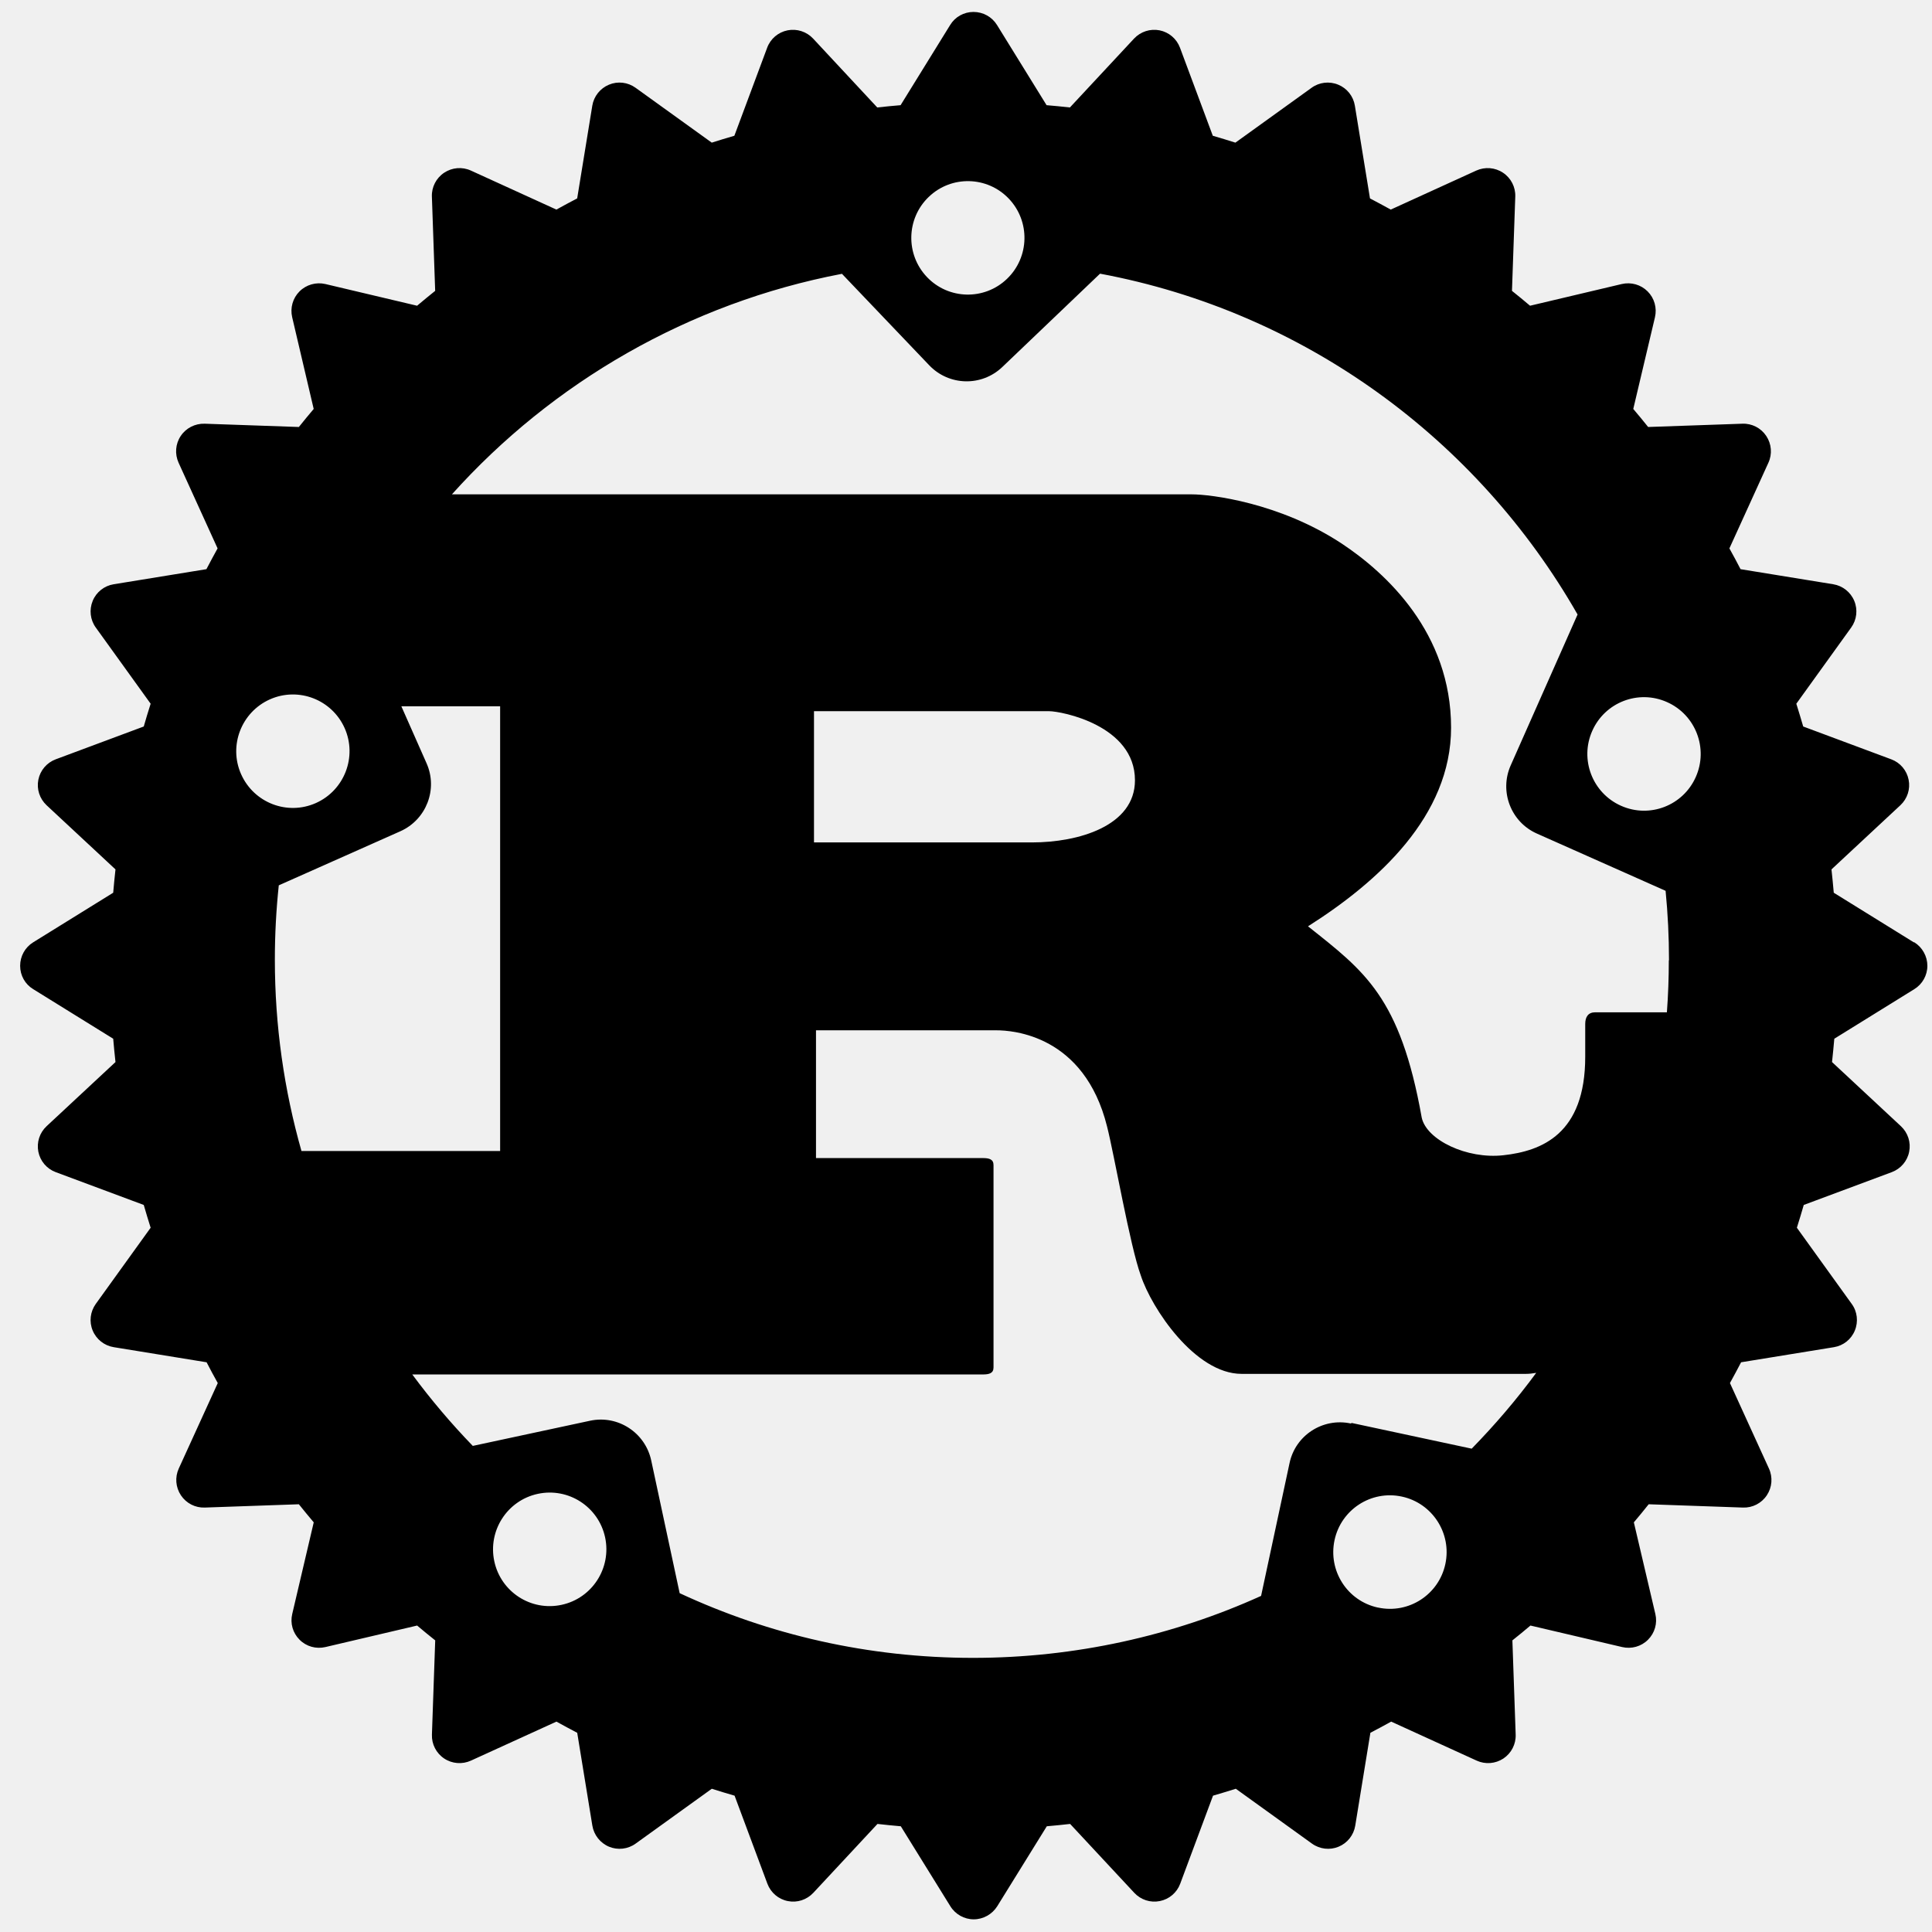
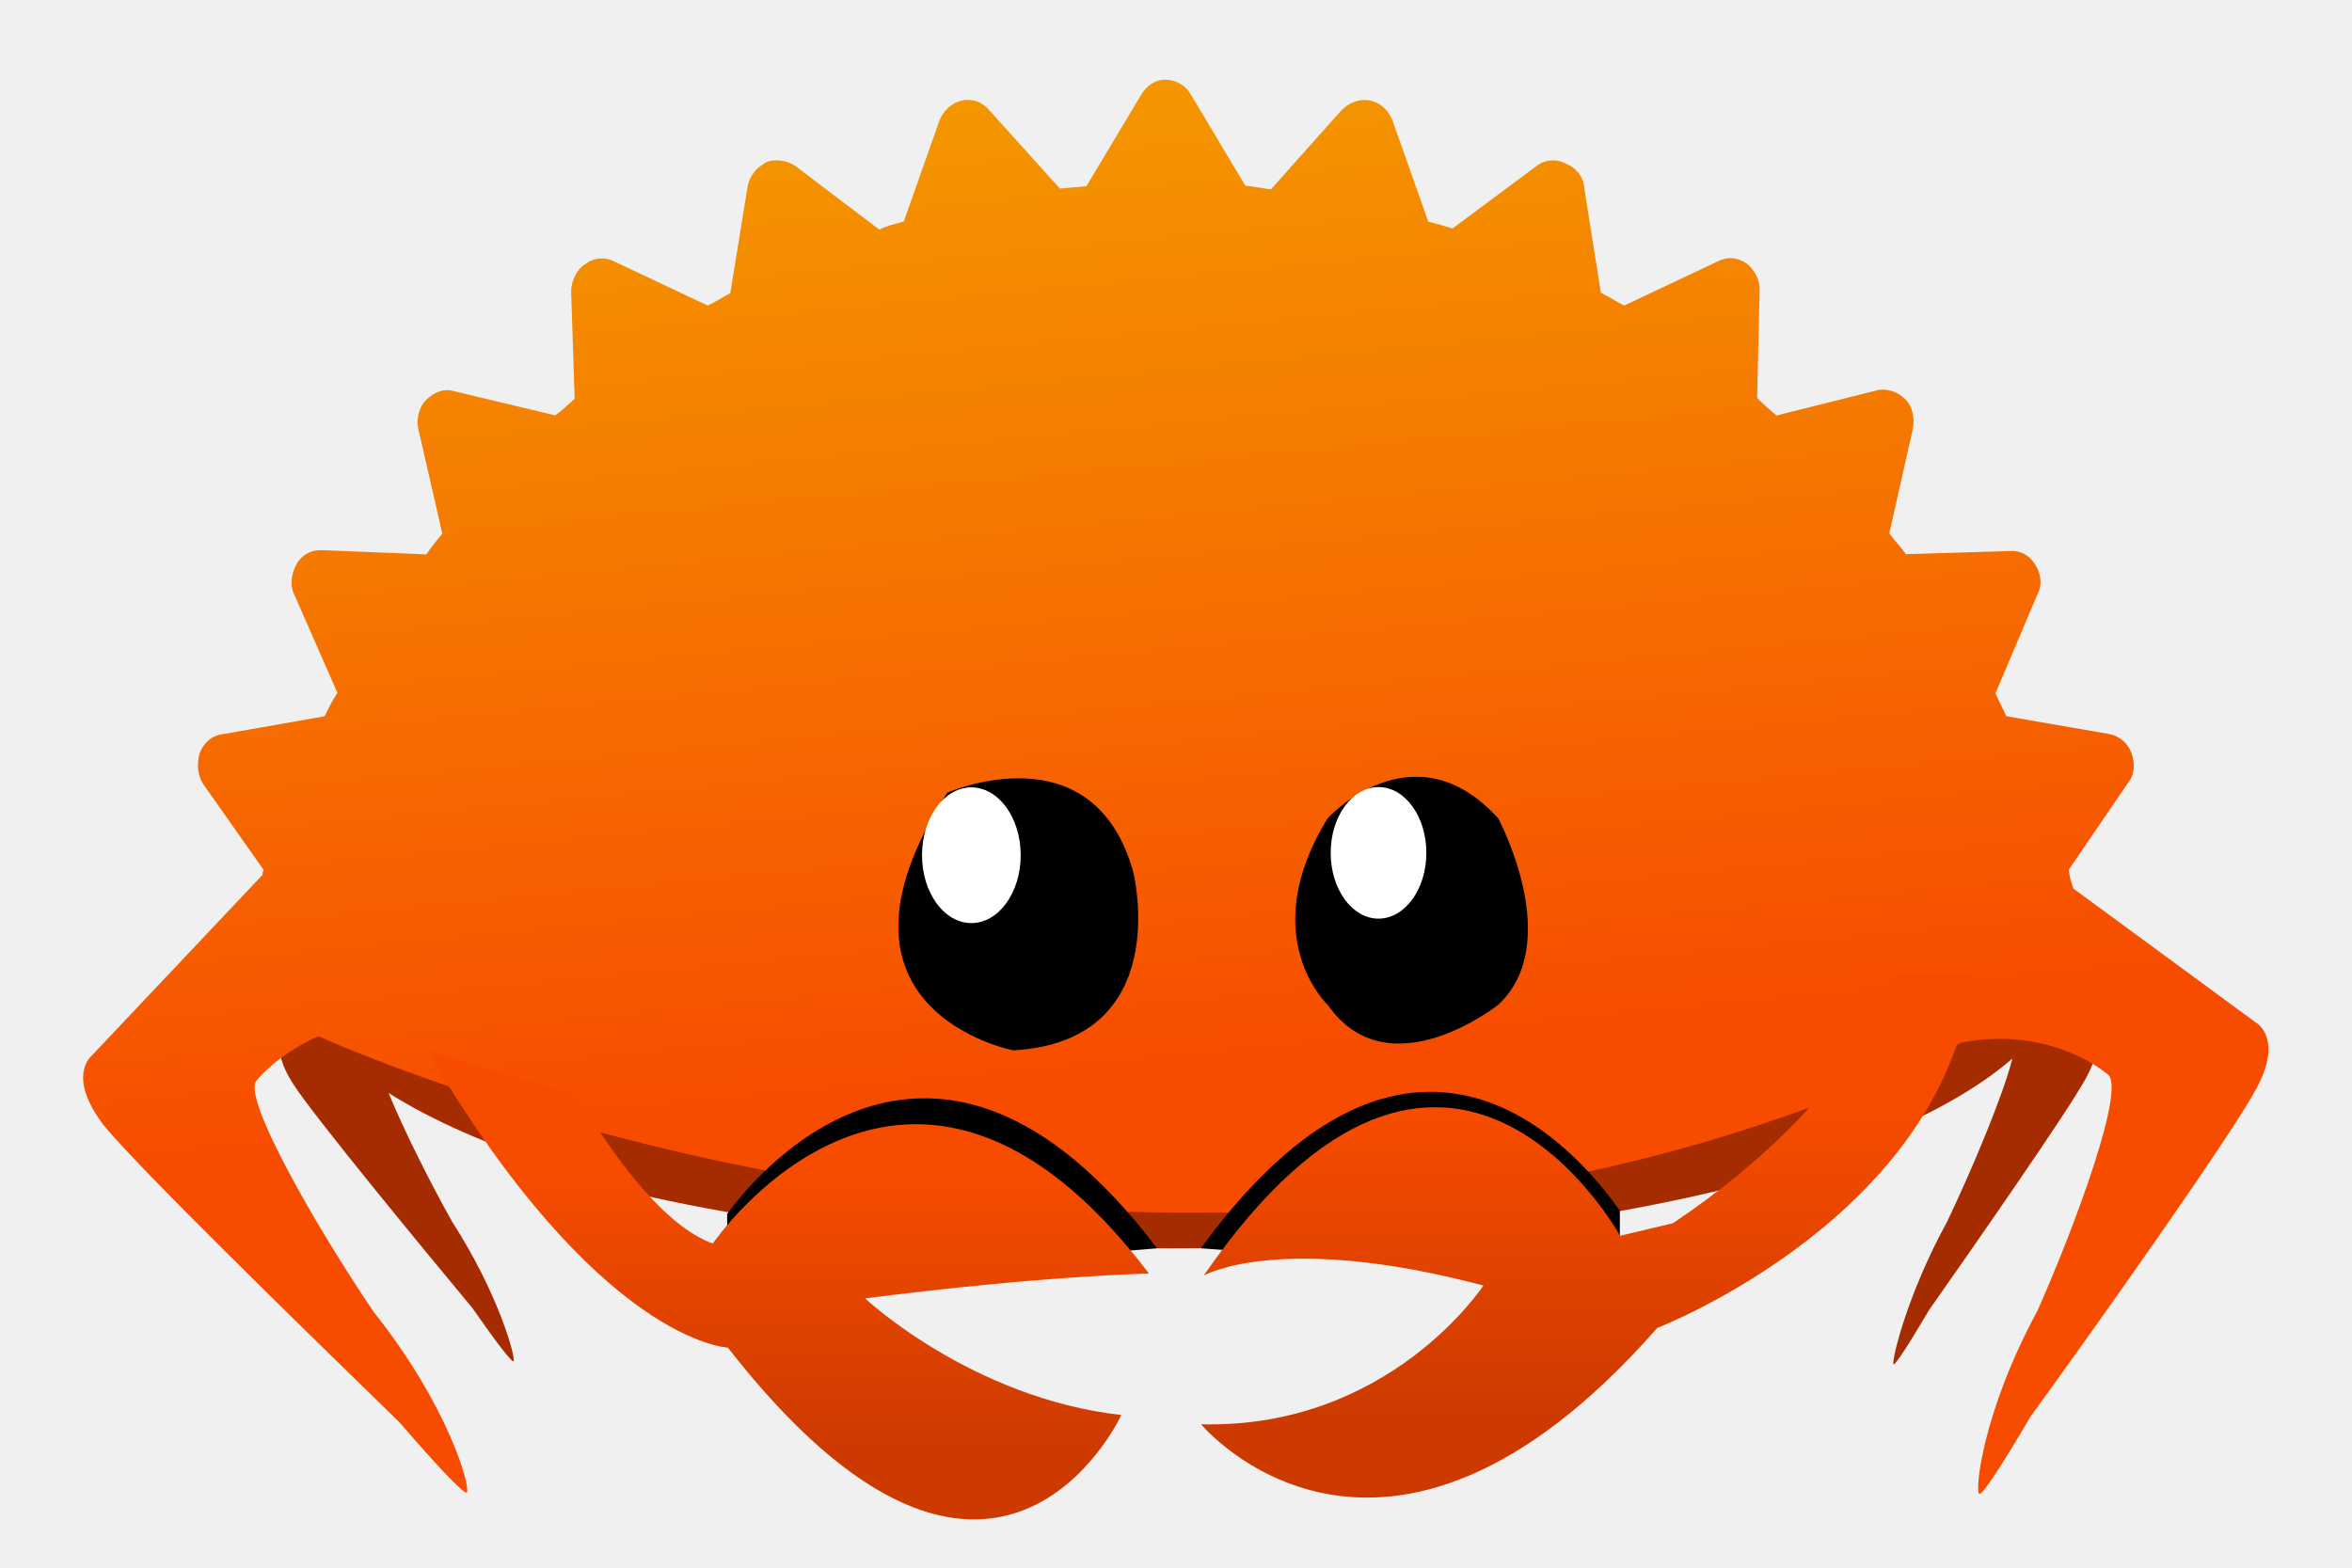
- <svg xmlns="http://www.w3.org/2000/svg" width="144px" height="144px" style="enable-background:new 0 0 144 144" version="1.1" viewBox="19 19 106 106" xml:space="preserve">
-   <path d="m124 70.7-4.39-2.72c-0.037-0.428-0.079-0.855-0.125-1.28l3.78-3.52c0.384-0.358 0.556-0.888 0.452-1.4-0.101-0.515-0.462-0.939-0.953-1.12l-4.83-1.8c-0.121-0.418-0.248-0.833-0.378-1.25l3.01-4.18c0.307-0.425 0.37-0.978 0.17-1.46-0.2-0.483-0.637-0.829-1.15-0.914l-5.09-0.828c-0.198-0.386-0.404-0.766-0.612-1.14l2.14-4.7c0.219-0.478 0.174-1.03-0.118-1.47-0.291-0.436-0.784-0.691-1.31-0.671l-5.17 0.18c-0.267-0.334-0.539-0.665-0.816-0.99l1.19-5.03c0.12-0.511-0.031-1.05-0.403-1.42-0.369-0.37-0.905-0.523-1.42-0.403l-5.03 1.19c-0.326-0.276-0.657-0.549-0.992-0.816l0.181-5.17c0.02-0.523-0.235-1.02-0.671-1.31-0.437-0.292-0.99-0.336-1.47-0.119l-4.69 2.14c-0.379-0.208-0.759-0.414-1.14-0.613l-0.83-5.09c-0.084-0.516-0.43-0.954-0.914-1.15-0.483-0.201-1.04-0.136-1.46 0.17l-4.18 3.01c-0.412-0.131-0.826-0.257-1.24-0.377l-1.8-4.83c-0.183-0.492-0.607-0.853-1.12-0.955-0.514-0.101-1.04 0.07-1.4 0.452l-3.52 3.78c-0.425-0.047-0.853-0.09-1.28-0.125l-2.72-4.4c-0.275-0.445-0.762-0.716-1.29-0.716s-1.01 0.271-1.28 0.716l-2.72 4.4c-0.428 0.035-0.856 0.078-1.28 0.125l-3.52-3.78c-0.357-0.382-0.887-0.553-1.4-0.452-0.515 0.103-0.939 0.463-1.12 0.955l-1.8 4.83c-0.418 0.12-0.832 0.247-1.24 0.377l-4.18-3.01c-0.425-0.307-0.979-0.372-1.46-0.17-0.483 0.2-0.83 0.638-0.914 1.15l-0.83 5.09c-0.384 0.199-0.764 0.404-1.14 0.613l-4.69-2.14c-0.477-0.218-1.03-0.173-1.47 0.119-0.436 0.29-0.691 0.787-0.671 1.31l0.18 5.17c-0.334 0.267-0.665 0.54-0.992 0.816l-5.03-1.19c-0.511-0.119-1.05 0.033-1.42 0.403-0.372 0.371-0.523 0.906-0.403 1.42l1.18 5.03c-0.275 0.326-0.547 0.656-0.814 0.99l-5.17-0.18c-0.521-0.015-1.02 0.235-1.31 0.671-0.292 0.434-0.336 0.99-0.119 1.47l2.14 4.7c-0.208 0.377-0.414 0.757-0.613 1.14l-5.09 0.828c-0.517 0.084-0.953 0.43-1.15 0.914-0.2 0.485-0.135 1.04 0.17 1.46l3.01 4.18c-0.131 0.413-0.258 0.828-0.378 1.25l-4.83 1.8c-0.49 0.183-0.851 0.607-0.953 1.12-0.102 0.514 0.069 1.04 0.452 1.4l3.78 3.52c-0.047 0.425-0.089 0.853-0.125 1.28l-4.39 2.72c-0.445 0.275-0.716 0.761-0.716 1.29s0.271 1.01 0.716 1.28l4.39 2.72c0.036 0.428 0.078 0.855 0.125 1.28l-3.78 3.52c-0.383 0.357-0.554 0.887-0.452 1.4 0.102 0.515 0.463 0.938 0.953 1.12l4.83 1.8c0.12 0.418 0.247 0.833 0.378 1.25l-3.01 4.18c-0.306 0.426-0.371 0.979-0.17 1.46 0.201 0.485 0.638 0.831 1.16 0.914l5.09 0.828c0.199 0.386 0.403 0.766 0.613 1.14l-2.14 4.69c-0.218 0.477-0.173 1.03 0.119 1.47 0.292 0.437 0.789 0.692 1.31 0.671l5.16-0.181c0.269 0.336 0.54 0.665 0.816 0.992l-1.18 5.03c-0.12 0.51 0.031 1.04 0.403 1.41 0.369 0.373 0.906 0.522 1.42 0.402l5.03-1.18c0.327 0.278 0.658 0.548 0.992 0.814l-0.18 5.17c-0.02 0.523 0.235 1.02 0.671 1.31 0.434 0.291 0.99 0.335 1.47 0.117l4.69-2.14c0.378 0.21 0.758 0.414 1.14 0.613l0.83 5.09c0.084 0.518 0.43 0.956 0.914 1.16 0.483 0.201 1.04 0.136 1.46-0.169l4.18-3.01c0.413 0.131 0.828 0.259 1.25 0.379l1.8 4.83c0.183 0.49 0.607 0.853 1.12 0.953 0.514 0.104 1.04-0.068 1.4-0.452l3.52-3.78c0.425 0.049 0.853 0.09 1.28 0.128l2.72 4.39c0.274 0.443 0.761 0.716 1.28 0.716s1.01-0.272 1.29-0.716l2.72-4.39c0.428-0.038 0.855-0.079 1.28-0.128l3.52 3.78c0.357 0.384 0.887 0.556 1.4 0.452 0.515-0.101 0.939-0.463 1.12-0.953l1.8-4.83c0.418-0.12 0.833-0.248 1.25-0.379l4.18 3.01c0.425 0.305 0.979 0.37 1.46 0.169 0.484-0.199 0.83-0.638 0.914-1.16l0.83-5.09c0.384-0.199 0.764-0.406 1.14-0.613l4.69 2.14c0.477 0.218 1.03 0.174 1.47-0.117 0.436-0.292 0.69-0.787 0.671-1.31l-0.18-5.17c0.334-0.267 0.665-0.536 0.991-0.814l5.03 1.18c0.511 0.12 1.05-0.029 1.42-0.402 0.372-0.371 0.523-0.904 0.403-1.41l-1.18-5.03c0.276-0.327 0.548-0.656 0.814-0.992l5.17 0.181c0.521 0.021 1.02-0.234 1.31-0.671 0.292-0.436 0.337-0.991 0.118-1.47l-2.14-4.69c0.209-0.379 0.414-0.759 0.612-1.14l5.09-0.828c0.518-0.083 0.954-0.429 1.15-0.914 0.2-0.483 0.137-1.04-0.17-1.46l-3.01-4.18c0.13-0.413 0.257-0.828 0.378-1.25l4.83-1.8c0.491-0.184 0.853-0.607 0.953-1.12 0.104-0.514-0.068-1.04-0.452-1.4l-3.78-3.52c0.046-0.425 0.088-0.853 0.125-1.28l4.39-2.72c0.445-0.274 0.716-0.761 0.716-1.28s-0.27-1.01-0.715-1.29zm-29.4 36.5c-1.68-0.362-2.74-2.02-2.38-3.7 0.359-1.68 2.01-2.75 3.69-2.39 1.68 0.359 2.75 2.02 2.39 3.7s-2.01 2.75-3.69 2.39zm-1.49-10.1c-1.53-0.328-3.04 0.646-3.36 2.18l-1.56 7.28c-4.81 2.18-10.2 3.4-15.8 3.4-5.76 0-11.2-1.27-16.1-3.55l-1.56-7.28c-0.328-1.53-1.83-2.51-3.36-2.18l-6.43 1.38c-1.19-1.23-2.3-2.54-3.32-3.92h31.3c0.354 0 0.59-0.064 0.59-0.386v-11.1c0-0.322-0.236-0.386-0.59-0.386h-9.15v-7.01h9.89c0.903 0 4.83 0.258 6.08 5.28 0.393 1.54 1.26 6.56 1.85 8.17 0.588 1.8 2.98 5.4 5.53 5.4h15.6c0.177 0 0.366-0.02 0.565-0.056-1.08 1.47-2.27 2.86-3.54 4.16l-6.58-1.41zm-43.3 9.95c-1.68 0.362-3.33-0.708-3.69-2.39-0.359-1.68 0.708-3.34 2.39-3.7 1.68-0.359 3.33 0.711 3.69 2.39 0.359 1.68-0.709 3.34-2.39 3.7zm-11.9-48.1c0.696 1.57-0.012 3.41-1.58 4.11-1.57 0.697-3.4-0.012-4.1-1.58s0.012-3.41 1.58-4.11c1.57-0.696 3.4 0.012 4.1 1.58zm-3.65 8.64 6.7-2.98c1.43-0.635 2.08-2.31 1.44-3.74l-1.38-3.12h5.42v24.4h-10.9c-0.949-3.34-1.46-6.86-1.46-10.5 0-1.39 0.075-2.76 0.219-4.11zm29.4-2.37v-7.2h12.9c0.667 0 4.71 0.771 4.71 3.79 0 2.51-3.1 3.41-5.65 3.41h-12zm46.9 6.48c0 0.956-0.035 1.9-0.105 2.84h-3.93c-0.393 0-0.551 0.258-0.551 0.643v1.8c0 4.24-2.39 5.17-4.49 5.4-2 0.225-4.21-0.836-4.48-2.06-1.18-6.63-3.14-8.04-6.24-10.5 3.85-2.44 7.85-6.05 7.85-10.9 0-5.21-3.57-8.49-6-10.1-3.42-2.25-7.2-2.7-8.22-2.7h-40.6c5.51-6.14 13-10.5 21.4-12.1l4.79 5.02c1.08 1.13 2.87 1.18 4.01 0.092l5.36-5.12c11.2 2.09 20.7 9.07 26.2 18.7l-3.67 8.28c-0.633 1.43 0.013 3.11 1.44 3.74l7.06 3.14c0.122 1.25 0.186 2.52 0.186 3.8zm-40.6-41.9c1.24-1.19 3.21-1.14 4.39 0.101 1.18 1.24 1.14 3.21-0.103 4.4-1.24 1.19-3.21 1.14-4.39-0.102-1.18-1.24-1.14-3.21 0.103-4.4zm36.4 29.3c0.695-1.57 2.53-2.28 4.1-1.58 1.57 0.696 2.28 2.54 1.58 4.11-0.695 1.57-2.53 2.28-4.1 1.58-1.57-0.696-2.28-2.54-1.58-4.11z" />
+ <svg xmlns="http://www.w3.org/2000/svg" width="100%" height="100%" viewBox="0 0 1200 800" version="1.1" xml:space="preserve" style="fill-rule:evenodd;clip-rule:evenodd;stroke-linejoin:round;stroke-miterlimit:1.414;">
+   <g id="Layer-1">
+     <g transform="matrix(1,0,0,1,597.344,637.02)">
+       <path d="M0,-279.559C-121.238,-279.559 -231.39,-264.983 -312.939,-241.23L-312.939,-38.329C-231.39,-14.575 -121.238,0 0,0C138.76,0 262.987,-19.092 346.431,-49.186L346.431,-230.37C262.987,-260.465 138.76,-279.559 0,-279.559" style="fill:rgb(165,43,0);fill-rule:nonzero;" />
+     </g>
+     <g transform="matrix(1,0,0,1,1068.75,575.642)">
+       <path d="M0,-53.32L-14.211,-82.761C-14.138,-83.879 -14.08,-84.998 -14.08,-86.121C-14.08,-119.496 -48.786,-150.256 -107.177,-174.883L-107.177,2.643C-79.932,-8.849 -57.829,-21.674 -42.021,-35.482C-46.673,-16.775 -62.585,21.071 -75.271,47.686C-96.121,85.752 -103.671,118.889 -102.703,120.53C-102.086,121.563 -94.973,110.59 -84.484,92.809C-60.074,58.028 -13.82,-8.373 -4.575,-25.287C5.897,-44.461 0,-53.32 0,-53.32" style="fill:rgb(165,43,0);fill-rule:nonzero;" />
+     </g>
+     <g transform="matrix(1,0,0,1,149.064,591.421)">
+       <path d="M0,-99.954C0,-93.526 1.293,-87.194 3.788,-80.985L-4.723,-65.835C-4.723,-65.835 -11.541,-56.989 0.465,-38.327C11.055,-21.872 64.1,42.54 92.097,76.271C104.123,93.564 112.276,104.216 112.99,103.187C114.114,101.554 105.514,69.087 81.631,32.046C70.487,12.151 57.177,-14.206 49.189,-33.675C71.492,-19.559 100.672,-6.755 135.341,4.265L135.341,-204.17C51.797,-177.622 0,-140.737 0,-99.954" style="fill:rgb(165,43,0);fill-rule:nonzero;" />
+     </g>
+     <g transform="matrix(-65.8097,-752.207,-752.207,65.8097,621.707,796.312)">
+       <path d="M0.991,-0.034L0.933,0.008C0.933,0.014 0.933,0.02 0.933,0.026L0.99,0.069C0.996,0.073 0.999,0.08 0.998,0.087C0.997,0.094 0.992,0.1 0.986,0.103L0.92,0.133C0.919,0.139 0.918,0.145 0.916,0.15L0.964,0.203C0.968,0.208 0.97,0.216 0.968,0.222C0.965,0.229 0.96,0.234 0.953,0.236L0.882,0.254C0.88,0.259 0.877,0.264 0.875,0.27L0.91,0.33C0.914,0.336 0.914,0.344 0.91,0.35C0.907,0.356 0.9,0.36 0.893,0.361L0.82,0.365C0.817,0.369 0.813,0.374 0.81,0.379L0.832,0.445C0.835,0.452 0.833,0.459 0.828,0.465C0.824,0.47 0.816,0.473 0.809,0.472L0.737,0.462C0.733,0.466 0.729,0.47 0.724,0.474L0.733,0.544C0.734,0.551 0.731,0.558 0.725,0.562C0.719,0.566 0.711,0.568 0.704,0.565L0.636,0.542C0.631,0.546 0.626,0.549 0.621,0.552L0.615,0.621C0.615,0.629 0.61,0.635 0.604,0.638C0.597,0.641 0.589,0.641 0.583,0.638L0.521,0.602C0.52,0.603 0.519,0.603 0.518,0.603L0.406,0.729C0.406,0.729 0.394,0.747 0.359,0.725C0.329,0.705 0.206,0.599 0.141,0.543C0.109,0.52 0.089,0.504 0.09,0.502C0.093,0.499 0.149,0.509 0.217,0.554C0.278,0.588 0.371,0.631 0.38,0.619C0.38,0.619 0.396,0.604 0.406,0.575C0.406,0.575 0.406,0.575 0.406,0.575C0.407,0.576 0.407,0.576 0.406,0.575C0.406,0.575 0.091,0.024 0.305,-0.531C0.311,-0.593 0.275,-0.627 0.275,-0.627C0.266,-0.639 0.178,-0.598 0.12,-0.566C0.055,-0.523 0.002,-0.513 0,-0.516C-0.001,-0.518 0.018,-0.533 0.049,-0.555C0.11,-0.608 0.227,-0.707 0.256,-0.726C0.289,-0.748 0.301,-0.73 0.301,-0.73L0.402,-0.615C0.406,-0.614 0.41,-0.613 0.415,-0.613L0.47,-0.658C0.475,-0.663 0.483,-0.664 0.49,-0.662C0.497,-0.66 0.502,-0.655 0.504,-0.648L0.522,-0.58C0.527,-0.578 0.533,-0.576 0.538,-0.574L0.602,-0.608C0.608,-0.612 0.616,-0.612 0.623,-0.608C0.629,-0.605 0.633,-0.599 0.633,-0.592L0.637,-0.522C0.642,-0.519 0.647,-0.515 0.652,-0.512L0.721,-0.534C0.728,-0.536 0.736,-0.535 0.741,-0.531C0.747,-0.526 0.75,-0.519 0.749,-0.512L0.738,-0.443C0.742,-0.439 0.746,-0.435 0.751,-0.431L0.823,-0.439C0.83,-0.44 0.837,-0.437 0.842,-0.432C0.847,-0.426 0.848,-0.419 0.845,-0.412L0.821,-0.347C0.824,-0.342 0.828,-0.337 0.831,-0.332L0.903,-0.327C0.911,-0.327 0.917,-0.322 0.92,-0.316C0.924,-0.31 0.924,-0.302 0.92,-0.296L0.883,-0.236C0.885,-0.231 0.887,-0.226 0.889,-0.22L0.959,-0.202C0.966,-0.2 0.972,-0.195 0.974,-0.188C0.976,-0.181 0.974,-0.174 0.969,-0.168L0.92,-0.116C0.921,-0.111 0.923,-0.105 0.924,-0.099L0.988,-0.068C0.995,-0.065 0.999,-0.059 1,-0.052C1.001,-0.045 0.997,-0.038 0.991,-0.034ZM0.406,0.575C0.406,0.575 0.406,0.575 0.406,0.575C0.406,0.575 0.406,0.575 0.406,0.575Z" style="fill:url(#_Linear1);fill-rule:nonzero;" />
+     </g>
+     <g transform="matrix(1,0,0,1,450.328,483.629)">
+       <path d="M0,167.33C-1.664,165.91 -2.536,165.068 -2.536,165.068L140.006,153.391C23.733,0 -69.418,122.193 -79.333,135.855L-79.333,167.33L0,167.33Z" style="fill-rule:nonzero;" />
+     </g>
+     <g transform="matrix(1,0,0,1,747.12,477.333)">
+       <path d="M0,171.974C1.663,170.554 2.536,169.71 2.536,169.71L-134.448,159.687C-18.12,0 69.421,126.835 79.335,140.497L79.335,171.974L0,171.974Z" style="fill-rule:nonzero;" />
+     </g>
+     <g transform="matrix(-1.53e-05,-267.211,-267.211,1.53e-05,809.465,764.23)">
+       <path d="M1,-0.586C1,-0.586 0.768,-0.528 0.524,-0.165L0.5,-0.064C0.5,-0.064 1.1,0.265 0.424,0.731C0.424,0.731 0.508,0.586 0.405,0.197C0.405,0.197 0.131,0.376 0.14,0.736C0.14,0.736 -0.275,0.391 0.324,-0.135C0.324,-0.135 0.539,-0.691 1,-0.736L1,-0.586Z" style="fill:url(#_Linear2);fill-rule:nonzero;" />
+     </g>
+     <g transform="matrix(1,0,0,1,677.392,509.61)">
+       <path d="M0,-92.063C0,-92.063 43.486,-139.678 86.974,-92.063C86.974,-92.063 121.144,-28.571 86.974,3.171C86.974,3.171 31.062,47.615 0,3.171C0,3.171 -37.275,-31.75 0,-92.063" style="fill-rule:nonzero;" />
+     </g>
+     <g transform="matrix(1,0,0,1,727.738,435.209)">
+       <path d="M0,0.002C0,18.543 -10.93,33.574 -24.408,33.574C-37.885,33.574 -48.814,18.543 -48.814,0.002C-48.814,-18.539 -37.885,-33.572 -24.408,-33.572C-10.93,-33.572 0,-18.539 0,0.002" style="fill:white;fill-rule:nonzero;" />
+     </g>
+     <g transform="matrix(1,0,0,1,483.3,502.984)">
+       <path d="M0,-98.439C0,-98.439 74.596,-131.467 94.956,-57.748C94.956,-57.748 116.283,28.178 33.697,33.028C33.697,33.028 -71.613,12.745 0,-98.439" style="fill-rule:nonzero;" />
+     </g>
+     <g transform="matrix(1,0,0,1,520.766,436.428)">
+       <path d="M0,0C0,19.119 -11.27,34.627 -25.173,34.627C-39.071,34.627 -50.344,19.119 -50.344,0C-50.344,-19.124 -39.071,-34.627 -25.173,-34.627C-11.27,-34.627 0,-19.124 0,0" style="fill:white;fill-rule:nonzero;" />
+     </g>
+     <g transform="matrix(-1.53e-05,-239.021,-239.021,1.53e-05,402.161,775.388)">
+       <path d="M0.367,0.129C-0.364,-0.441 0.223,-0.711 0.223,-0.711C0.259,-0.391 0.472,-0.164 0.472,-0.164C0.521,-0.548 0.525,-0.77 0.525,-0.77C1.203,-0.256 0.589,0.161 0.589,0.161C0.627,0.265 0.772,0.372 0.906,0.451L1,0.77C0.376,0.403 0.367,0.129 0.367,0.129Z" style="fill:url(#_Linear3);fill-rule:nonzero;" />
+     </g>
+   </g>
+   <defs>
+     <linearGradient id="_Linear1" x1="0" y1="0" x2="1" y2="0" gradientUnits="userSpaceOnUse" gradientTransform="matrix(1,0,1.38778e-17,-1,0,-0.000650515)">
+       <stop offset="0" style="stop-color:rgb(247,76,0);stop-opacity:1" />
+       <stop offset="0.33" style="stop-color:rgb(247,76,0);stop-opacity:1" />
+       <stop offset="1" style="stop-color:rgb(244,150,0);stop-opacity:1" />
+     </linearGradient>
+     <linearGradient id="_Linear2" x1="0" y1="0" x2="1" y2="0" gradientUnits="userSpaceOnUse" gradientTransform="matrix(1,0,0,-1,0,1.23438e-06)">
+       <stop offset="0" style="stop-color:rgb(204,58,0);stop-opacity:1" />
+       <stop offset="0.15" style="stop-color:rgb(204,58,0);stop-opacity:1" />
+       <stop offset="0.74" style="stop-color:rgb(247,76,0);stop-opacity:1" />
+       <stop offset="1" style="stop-color:rgb(247,76,0);stop-opacity:1" />
+     </linearGradient>
+     <linearGradient id="_Linear3" x1="0" y1="0" x2="1" y2="0" gradientUnits="userSpaceOnUse" gradientTransform="matrix(1,1.32349e-23,1.32349e-23,-1,0,-9.1568e-07)">
+       <stop offset="0" style="stop-color:rgb(204,58,0);stop-opacity:1" />
+       <stop offset="0.15" style="stop-color:rgb(204,58,0);stop-opacity:1" />
+       <stop offset="0.74" style="stop-color:rgb(247,76,0);stop-opacity:1" />
+       <stop offset="1" style="stop-color:rgb(247,76,0);stop-opacity:1" />
+     </linearGradient>
+   </defs>
</svg>
